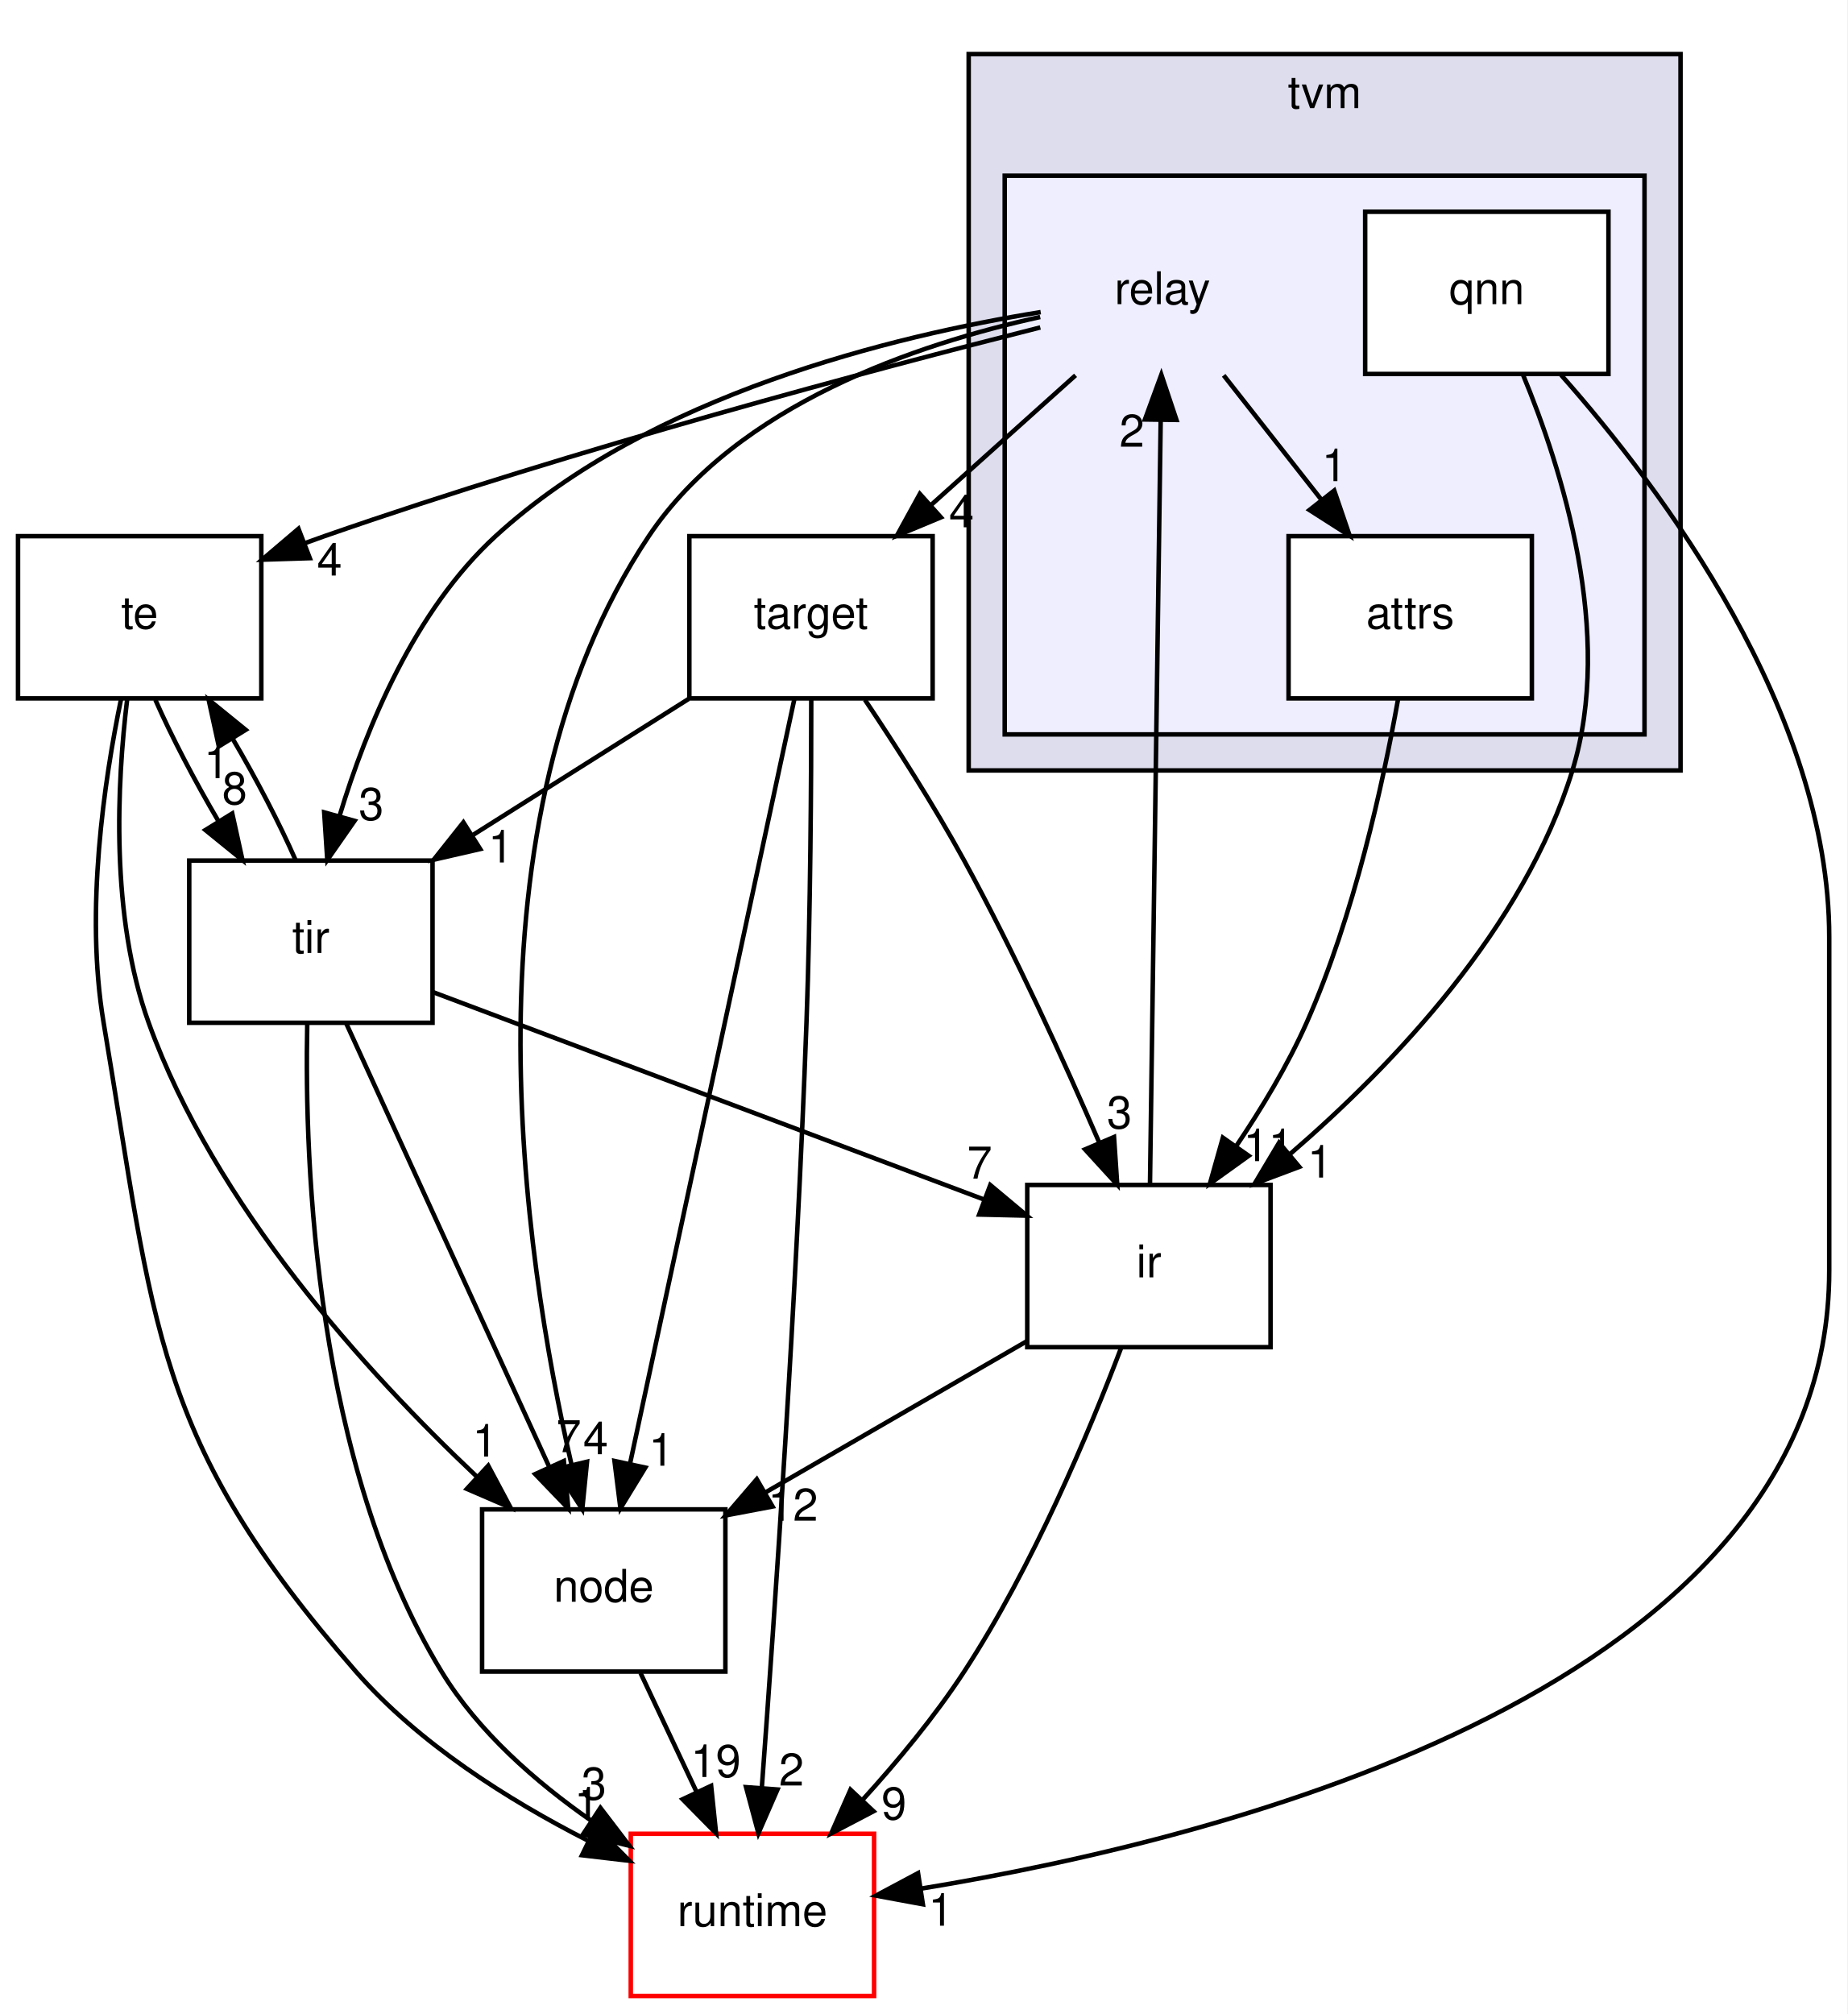
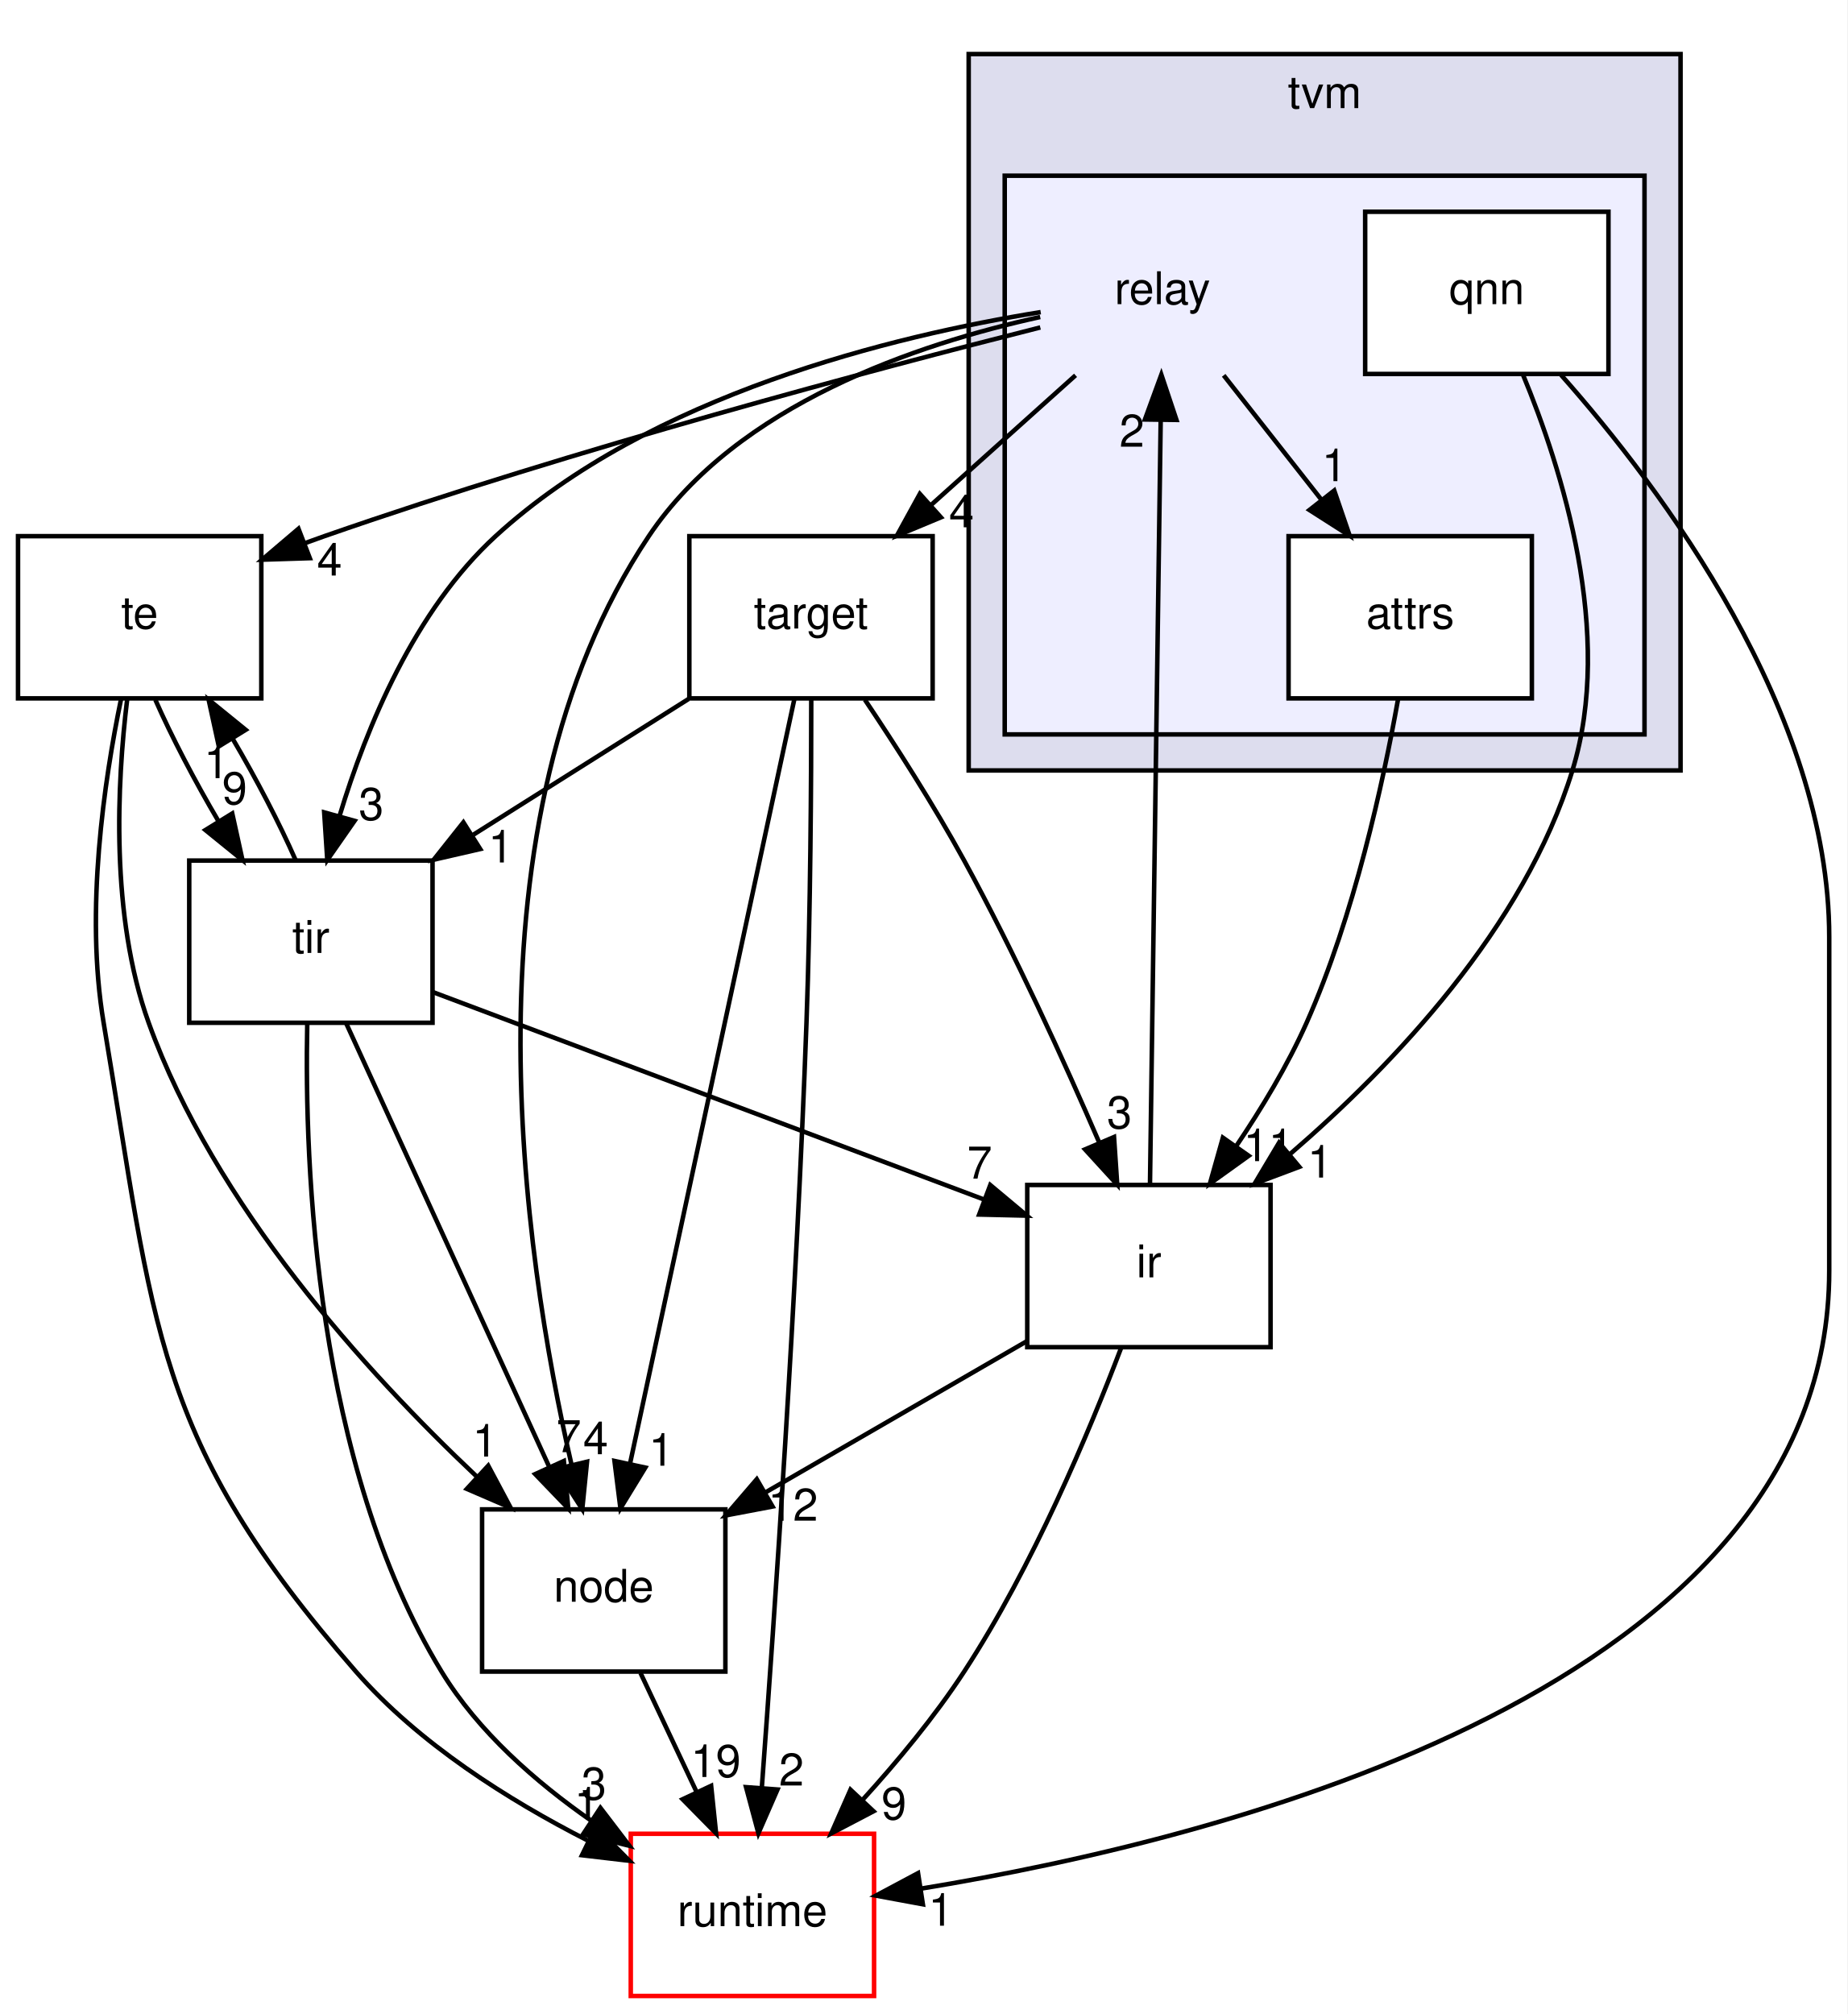
<svg xmlns="http://www.w3.org/2000/svg" xmlns:xlink="http://www.w3.org/1999/xlink" width="410pt" height="447pt" viewBox="0.00 0.00 410.00 447.00">
  <g id="graph0" class="graph" transform="scale(1 1) rotate(0) translate(4 443)">
    <polygon fill="white" stroke="none" points="-4,4 -4,-443 406,-443 406,4 -4,4" />
    <g id="clust1" class="cluster">
      <g id="a_clust1">
        <a xlink:href="dir_b4c7d8e826c599ba55146c099a14beb5.html" target="_top" xlink:title="tvm">
          <polygon fill="#ddddee" stroke="black" points="211,-272 211,-431 369,-431 369,-272 211,-272" />
          <text text-anchor="middle" x="290" y="-419" font-family="Helvetica,sans-Serif" font-size="10.00">tvm</text>
        </a>
      </g>
    </g>
    <g id="clust2" class="cluster">
      <g id="a_clust2">
        <a xlink:href="dir_63946bee875c6d52bce55e72a67a86ad.html" target="_top">
          <polygon fill="#eeeeff" stroke="black" points="219,-280 219,-404 361,-404 361,-280 219,-280" />
        </a>
      </g>
    </g>
    <g id="node1" class="node">
      <text text-anchor="middle" x="254" y="-375.5" font-family="Helvetica,sans-Serif" font-size="10.00">relay</text>
    </g>
    <g id="node2" class="node">
      <g id="a_node2">
        <a xlink:href="dir_519be2d4a83a987dbf989f1de527b870.html" target="_top" xlink:title="attrs">
          <polygon fill="white" stroke="black" points="336,-324 282,-324 282,-288 336,-288 336,-324" />
          <text text-anchor="middle" x="309" y="-303.5" font-family="Helvetica,sans-Serif" font-size="10.00">attrs</text>
        </a>
      </g>
    </g>
    <g id="edge1" class="edge">
      <path fill="none" stroke="black" d="M267.596,-359.697C274.123,-351.389 282.068,-341.277 289.247,-332.141" />
      <polygon fill="black" stroke="black" points="292.135,-334.13 295.561,-324.104 286.631,-329.805 292.135,-334.13" />
      <g id="a_edge1-headlabel">
        <a xlink:href="dir_000008_000012.html" target="_top" xlink:title="1">
          <text text-anchor="middle" x="292.147" y="-336.211" font-family="Helvetica,sans-Serif" font-size="10.00">1</text>
        </a>
      </g>
    </g>
    <g id="node4" class="node">
      <g id="a_node4">
        <a xlink:href="dir_f97d855a3173728370e632aa77170e34.html" target="_top" xlink:title="te">
          <polygon fill="none" stroke="black" points="54,-324 0,-324 0,-288 54,-288 54,-324" />
          <text text-anchor="middle" x="27" y="-303.5" font-family="Helvetica,sans-Serif" font-size="10.00">te</text>
        </a>
      </g>
    </g>
    <g id="edge2" class="edge">
      <path fill="none" stroke="black" d="M226.898,-370.326C190.411,-361.104 123.646,-343.392 68,-324 66.59,-323.509 65.159,-322.994 63.718,-322.463" />
      <polygon fill="black" stroke="black" points="64.767,-319.117 54.178,-318.783 62.248,-325.648 64.767,-319.117" />
      <g id="a_edge2-headlabel">
        <a xlink:href="dir_000008_000019.html" target="_top" xlink:title="4">
          <text text-anchor="middle" x="69.143" y="-315.262" font-family="Helvetica,sans-Serif" font-size="10.00">4</text>
        </a>
      </g>
    </g>
    <g id="node5" class="node">
      <g id="a_node5">
        <a xlink:href="dir_5da96592f3a7c442b838b075c58254c2.html" target="_top" xlink:title="target">
          <polygon fill="none" stroke="black" points="203,-324 149,-324 149,-288 203,-288 203,-324" />
          <text text-anchor="middle" x="176" y="-303.5" font-family="Helvetica,sans-Serif" font-size="10.00">target</text>
        </a>
      </g>
    </g>
    <g id="edge3" class="edge">
      <path fill="none" stroke="black" d="M234.719,-359.697C225.085,-351.05 213.271,-340.449 202.773,-331.027" />
      <polygon fill="black" stroke="black" points="204.839,-328.179 195.059,-324.104 200.164,-333.388 204.839,-328.179" />
      <g id="a_edge3-headlabel">
        <a xlink:href="dir_000008_000018.html" target="_top" xlink:title="4">
          <text text-anchor="middle" x="209.411" y="-325.966" font-family="Helvetica,sans-Serif" font-size="10.00">4</text>
        </a>
      </g>
    </g>
    <g id="node6" class="node">
      <g id="a_node6">
        <a xlink:href="dir_6cd4295f6ad5aa17e5b568d0e5b190e5.html" target="_top" xlink:title="node">
          <polygon fill="none" stroke="black" points="157,-108 103,-108 103,-72 157,-72 157,-108" />
          <text text-anchor="middle" x="130" y="-87.5" font-family="Helvetica,sans-Serif" font-size="10.00">node</text>
        </a>
      </g>
    </g>
    <g id="edge4" class="edge">
      <path fill="none" stroke="black" d="M226.874,-372.645C199.833,-366.728 159.589,-353.305 140,-324 97.624,-260.607 112.185,-164.386 122.844,-117.946" />
      <polygon fill="black" stroke="black" points="126.291,-118.581 125.235,-108.039 119.486,-116.939 126.291,-118.581" />
      <g id="a_edge4-headlabel">
        <a xlink:href="dir_000008_000013.html" target="_top" xlink:title="4">
          <text text-anchor="middle" x="128.208" y="-120.241" font-family="Helvetica,sans-Serif" font-size="10.00">4</text>
        </a>
      </g>
    </g>
    <g id="node9" class="node">
      <g id="a_node9">
        <a xlink:href="dir_72c2f11201cd7636dc7624de0754daa5.html" target="_top" xlink:title="tir">
          <polygon fill="none" stroke="black" points="92,-252 38,-252 38,-216 92,-216 92,-252" />
          <text text-anchor="middle" x="65" y="-231.5" font-family="Helvetica,sans-Serif" font-size="10.00">tir</text>
        </a>
      </g>
    </g>
    <g id="edge5" class="edge">
      <path fill="none" stroke="black" d="M226.985,-373.73C194.572,-368.503 140.317,-355.428 106,-324 88.028,-307.54 77.331,-281.633 71.395,-262.005" />
      <polygon fill="black" stroke="black" points="74.697,-260.816 68.641,-252.122 67.954,-262.695 74.697,-260.816" />
      <g id="a_edge5-headlabel">
        <a xlink:href="dir_000008_000010.html" target="_top" xlink:title="3">
          <text text-anchor="middle" x="78.397" y="-261.017" font-family="Helvetica,sans-Serif" font-size="10.00">3</text>
        </a>
      </g>
    </g>
    <g id="node8" class="node">
      <g id="a_node8">
        <a xlink:href="dir_dc867ff9a37cad1764f1670dc7eba6c1.html" target="_top" xlink:title="ir">
          <polygon fill="none" stroke="black" points="278,-180 224,-180 224,-144 278,-144 278,-180" />
          <text text-anchor="middle" x="251" y="-159.5" font-family="Helvetica,sans-Serif" font-size="10.00">ir</text>
        </a>
      </g>
    </g>
    <g id="edge6" class="edge">
      <path fill="none" stroke="black" d="M306.282,-287.708C303.001,-269.352 296.566,-239.771 286,-216 281.812,-206.577 276.013,-196.966 270.339,-188.562" />
      <polygon fill="black" stroke="black" points="273.152,-186.477 264.544,-180.299 267.421,-190.496 273.152,-186.477" />
      <g id="a_edge6-headlabel">
        <a xlink:href="dir_000012_000007.html" target="_top" xlink:title="11">
          <text text-anchor="middle" x="277.54" y="-185.29" font-family="Helvetica,sans-Serif" font-size="10.00">11</text>
        </a>
      </g>
    </g>
    <g id="node3" class="node">
      <g id="a_node3">
        <a xlink:href="dir_d523279167051dc3aad9a40981221f4d.html" target="_top" xlink:title="qnn">
          <polygon fill="white" stroke="black" points="353,-396 299,-396 299,-360 353,-360 353,-396" />
          <text text-anchor="middle" x="326" y="-375.5" font-family="Helvetica,sans-Serif" font-size="10.00">qnn</text>
        </a>
      </g>
    </g>
    <g id="node7" class="node">
      <g id="a_node7">
        <a xlink:href="dir_404558507ed35459f0d7a6d81d8c508d.html" target="_top" xlink:title="runtime">
          <polygon fill="white" stroke="red" points="190,-36 136,-36 136,-0 190,-0 190,-36" />
          <text text-anchor="middle" x="163" y="-15.5" font-family="Helvetica,sans-Serif" font-size="10.00">runtime</text>
        </a>
      </g>
    </g>
    <g id="edge22" class="edge">
      <path fill="none" stroke="black" d="M342.491,-359.772C364.843,-334.534 402,-285.051 402,-235 402,-235 402,-235 402,-161 402,-68.457 267.923,-34.882 200.615,-23.857" />
      <polygon fill="black" stroke="black" points="200.835,-20.349 190.416,-22.275 199.762,-27.266 200.835,-20.349" />
      <g id="a_edge22-headlabel">
        <a xlink:href="dir_000009_000011.html" target="_top" xlink:title="1">
          <text text-anchor="middle" x="204.822" y="-15.594" font-family="Helvetica,sans-Serif" font-size="10.00">1</text>
        </a>
      </g>
    </g>
    <g id="edge23" class="edge">
      <path fill="none" stroke="black" d="M333.97,-359.975C342.701,-338.958 354.304,-302.281 345,-272 334.299,-237.171 305.294,-206.657 282.307,-186.841" />
      <polygon fill="black" stroke="black" points="284.384,-184.016 274.467,-180.288 279.895,-189.387 284.384,-184.016" />
      <g id="a_edge23-headlabel">
        <a xlink:href="dir_000009_000007.html" target="_top" xlink:title="1">
          <text text-anchor="middle" x="288.963" y="-181.643" font-family="Helvetica,sans-Serif" font-size="10.00">1</text>
        </a>
      </g>
    </g>
    <g id="edge7" class="edge">
      <path fill="none" stroke="black" d="M24.217,-287.68C21.981,-269.3 20.455,-239.699 29,-216 43.602,-175.502 77.294,-138.412 101.759,-115.334" />
      <polygon fill="black" stroke="black" points="104.36,-117.697 109.342,-108.347 99.616,-112.549 104.36,-117.697" />
      <g id="a_edge7-headlabel">
        <a xlink:href="dir_000019_000013.html" target="_top" xlink:title="1">
          <text text-anchor="middle" x="103.64" y="-119.721" font-family="Helvetica,sans-Serif" font-size="10.00">1</text>
        </a>
      </g>
    </g>
    <g id="edge8" class="edge">
      <path fill="none" stroke="black" d="M22.866,-287.837C19.134,-269.84 14.82,-240.782 19,-216 30.421,-148.287 29.843,-123.733 75,-72 88.953,-56.015 108.942,-43.441 126.344,-34.56" />
      <polygon fill="black" stroke="black" points="128.233,-37.533 135.691,-30.008 125.168,-31.24 128.233,-37.533" />
      <g id="a_edge8-headlabel">
        <a xlink:href="dir_000019_000011.html" target="_top" xlink:title="1">
          <text text-anchor="middle" x="126.245" y="-39.16" font-family="Helvetica,sans-Serif" font-size="10.00">1</text>
        </a>
      </g>
    </g>
    <g id="edge9" class="edge">
      <path fill="none" stroke="black" d="M30.477,-287.697C34.056,-279.559 39.208,-269.689 44.514,-260.701" />
      <polygon fill="black" stroke="black" points="47.546,-262.452 49.82,-252.104 41.589,-258.776 47.546,-262.452" />
      <g id="a_edge9-headlabel">
-         <a xlink:href="dir_000019_000010.html" target="_top" xlink:title="8">
-           <text text-anchor="middle" x="48.075" y="-264.502" font-family="Helvetica,sans-Serif" font-size="10.00">8</text>
+         <a xlink:href="dir_000019_000010.html" target="_top" xlink:title="9">
+           <text text-anchor="middle" x="48.075" y="-264.502" font-family="Helvetica,sans-Serif" font-size="10.00">9</text>
        </a>
      </g>
    </g>
    <g id="edge10" class="edge">
      <path fill="none" stroke="black" d="M172.313,-287.849C164.34,-250.753 145.436,-162.81 135.826,-118.103" />
      <polygon fill="black" stroke="black" points="139.228,-117.274 133.704,-108.232 132.384,-118.745 139.228,-117.274" />
      <g id="a_edge10-headlabel">
        <a xlink:href="dir_000018_000013.html" target="_top" xlink:title="1">
          <text text-anchor="middle" x="142.759" y="-117.691" font-family="Helvetica,sans-Serif" font-size="10.00">1</text>
        </a>
      </g>
    </g>
    <g id="edge11" class="edge">
      <path fill="none" stroke="black" d="M176.059,-287.932C176.063,-270.012 175.902,-241.017 175,-216 172.815,-155.382 167.913,-84.398 165.098,-46.37" />
      <polygon fill="black" stroke="black" points="168.567,-45.825 164.329,-36.114 161.586,-46.348 168.567,-45.825" />
      <g id="a_edge11-headlabel">
        <a xlink:href="dir_000018_000011.html" target="_top" xlink:title="2">
          <text text-anchor="middle" x="171.666" y="-46.697" font-family="Helvetica,sans-Serif" font-size="10.00">2</text>
        </a>
      </g>
    </g>
    <g id="edge12" class="edge">
      <path fill="none" stroke="black" d="M187.959,-287.705C194.779,-277.523 203.279,-264.273 210,-252 221.238,-231.479 232.235,-207.32 240.006,-189.355" />
      <polygon fill="black" stroke="black" points="243.261,-190.645 243.972,-180.074 236.824,-187.894 243.261,-190.645" />
      <g id="a_edge12-headlabel">
        <a xlink:href="dir_000018_000007.html" target="_top" xlink:title="3">
          <text text-anchor="middle" x="244.459" y="-192.566" font-family="Helvetica,sans-Serif" font-size="10.00">3</text>
        </a>
      </g>
    </g>
    <g id="edge13" class="edge">
      <path fill="none" stroke="black" d="M148.846,-287.876C134.467,-278.808 116.619,-267.552 101.09,-257.759" />
      <polygon fill="black" stroke="black" points="102.584,-254.564 92.258,-252.19 98.85,-260.484 102.584,-254.564" />
      <g id="a_edge13-headlabel">
        <a xlink:href="dir_000018_000010.html" target="_top" xlink:title="1">
          <text text-anchor="middle" x="107.139" y="-251.579" font-family="Helvetica,sans-Serif" font-size="10.00">1</text>
        </a>
      </g>
    </g>
    <g id="edge14" class="edge">
      <path fill="none" stroke="black" d="M138.157,-71.697C141.914,-63.728 146.453,-54.099 150.618,-45.264" />
      <polygon fill="black" stroke="black" points="153.838,-46.642 154.937,-36.104 147.506,-43.657 153.838,-46.642" />
      <g id="a_edge14-headlabel">
        <a xlink:href="dir_000013_000011.html" target="_top" xlink:title="19">
          <text text-anchor="middle" x="154.874" y="-48.604" font-family="Helvetica,sans-Serif" font-size="10.00">19</text>
        </a>
      </g>
    </g>
    <g id="edge15" class="edge">
      <path fill="none" stroke="black" d="M251.242,-180.232C251.762,-217.324 252.99,-304.981 253.617,-349.712" />
      <polygon fill="black" stroke="black" points="250.12,-349.899 253.76,-359.849 257.119,-349.801 250.12,-349.899" />
      <g id="a_edge15-headlabel">
        <a xlink:href="dir_000007_000008.html" target="_top" xlink:title="2">
          <text text-anchor="middle" x="247.23" y="-343.845" font-family="Helvetica,sans-Serif" font-size="10.00">2</text>
        </a>
      </g>
    </g>
    <g id="edge16" class="edge">
      <path fill="none" stroke="black" d="M223.845,-145.291C206.72,-135.383 184.411,-122.477 165.841,-111.734" />
      <polygon fill="black" stroke="black" points="167.473,-108.635 157.064,-106.657 163.967,-114.694 167.473,-108.635" />
      <g id="a_edge16-headlabel">
        <a xlink:href="dir_000007_000013.html" target="_top" xlink:title="12">
          <text text-anchor="middle" x="172.006" y="-105.477" font-family="Helvetica,sans-Serif" font-size="10.00">12</text>
        </a>
      </g>
    </g>
    <g id="edge17" class="edge">
      <path fill="none" stroke="black" d="M244.832,-143.829C237.792,-125.315 225.257,-95.359 210,-72 203.512,-62.067 195.24,-52.094 187.45,-43.522" />
      <polygon fill="black" stroke="black" points="189.882,-40.998 180.495,-36.084 184.769,-45.779 189.882,-40.998" />
      <g id="a_edge17-headlabel">
        <a xlink:href="dir_000007_000011.html" target="_top" xlink:title="9">
          <text text-anchor="middle" x="194.411" y="-39.185" font-family="Helvetica,sans-Serif" font-size="10.00">9</text>
        </a>
      </g>
    </g>
    <g id="edge18" class="edge">
      <path fill="none" stroke="black" d="M61.61,-252.104C58.057,-260.214 52.92,-270.076 47.616,-279.078" />
      <polygon fill="black" stroke="black" points="44.572,-277.346 42.309,-287.697 50.533,-281.017 44.572,-277.346" />
      <g id="a_edge18-headlabel">
        <a xlink:href="dir_000010_000019.html" target="_top" xlink:title="1">
          <text text-anchor="middle" x="44.039" y="-270.297" font-family="Helvetica,sans-Serif" font-size="10.00">1</text>
        </a>
      </g>
    </g>
    <g id="edge19" class="edge">
      <path fill="none" stroke="black" d="M72.841,-215.871C84.016,-191.457 104.629,-146.426 117.808,-117.635" />
      <polygon fill="black" stroke="black" points="121.152,-118.739 122.132,-108.189 114.787,-115.825 121.152,-118.739" />
      <g id="a_edge19-headlabel">
        <a xlink:href="dir_000010_000013.html" target="_top" xlink:title="7">
          <text text-anchor="middle" x="122.238" y="-120.689" font-family="Helvetica,sans-Serif" font-size="10.00">7</text>
        </a>
      </g>
    </g>
    <g id="edge20" class="edge">
      <path fill="none" stroke="black" d="M64.192,-215.604C63.553,-184.45 65.932,-118.088 94,-72 102.107,-58.688 114.889,-47.496 127.26,-38.879" />
      <polygon fill="black" stroke="black" points="129.265,-41.749 135.697,-33.33 125.419,-35.901 129.265,-41.749" />
      <g id="a_edge20-headlabel">
        <a xlink:href="dir_000010_000011.html" target="_top" xlink:title="3">
          <text text-anchor="middle" x="127.822" y="-43.596" font-family="Helvetica,sans-Serif" font-size="10.00">3</text>
        </a>
      </g>
    </g>
    <g id="edge21" class="edge">
      <path fill="none" stroke="black" d="M92.046,-222.821C124.28,-210.69 178.292,-190.363 214.282,-176.819" />
      <polygon fill="black" stroke="black" points="215.795,-179.989 223.921,-173.191 213.329,-173.438 215.795,-179.989" />
      <g id="a_edge21-headlabel">
        <a xlink:href="dir_000010_000007.html" target="_top" xlink:title="7">
          <text text-anchor="middle" x="213.431" y="-181.412" font-family="Helvetica,sans-Serif" font-size="10.00">7</text>
        </a>
      </g>
    </g>
  </g>
</svg>
